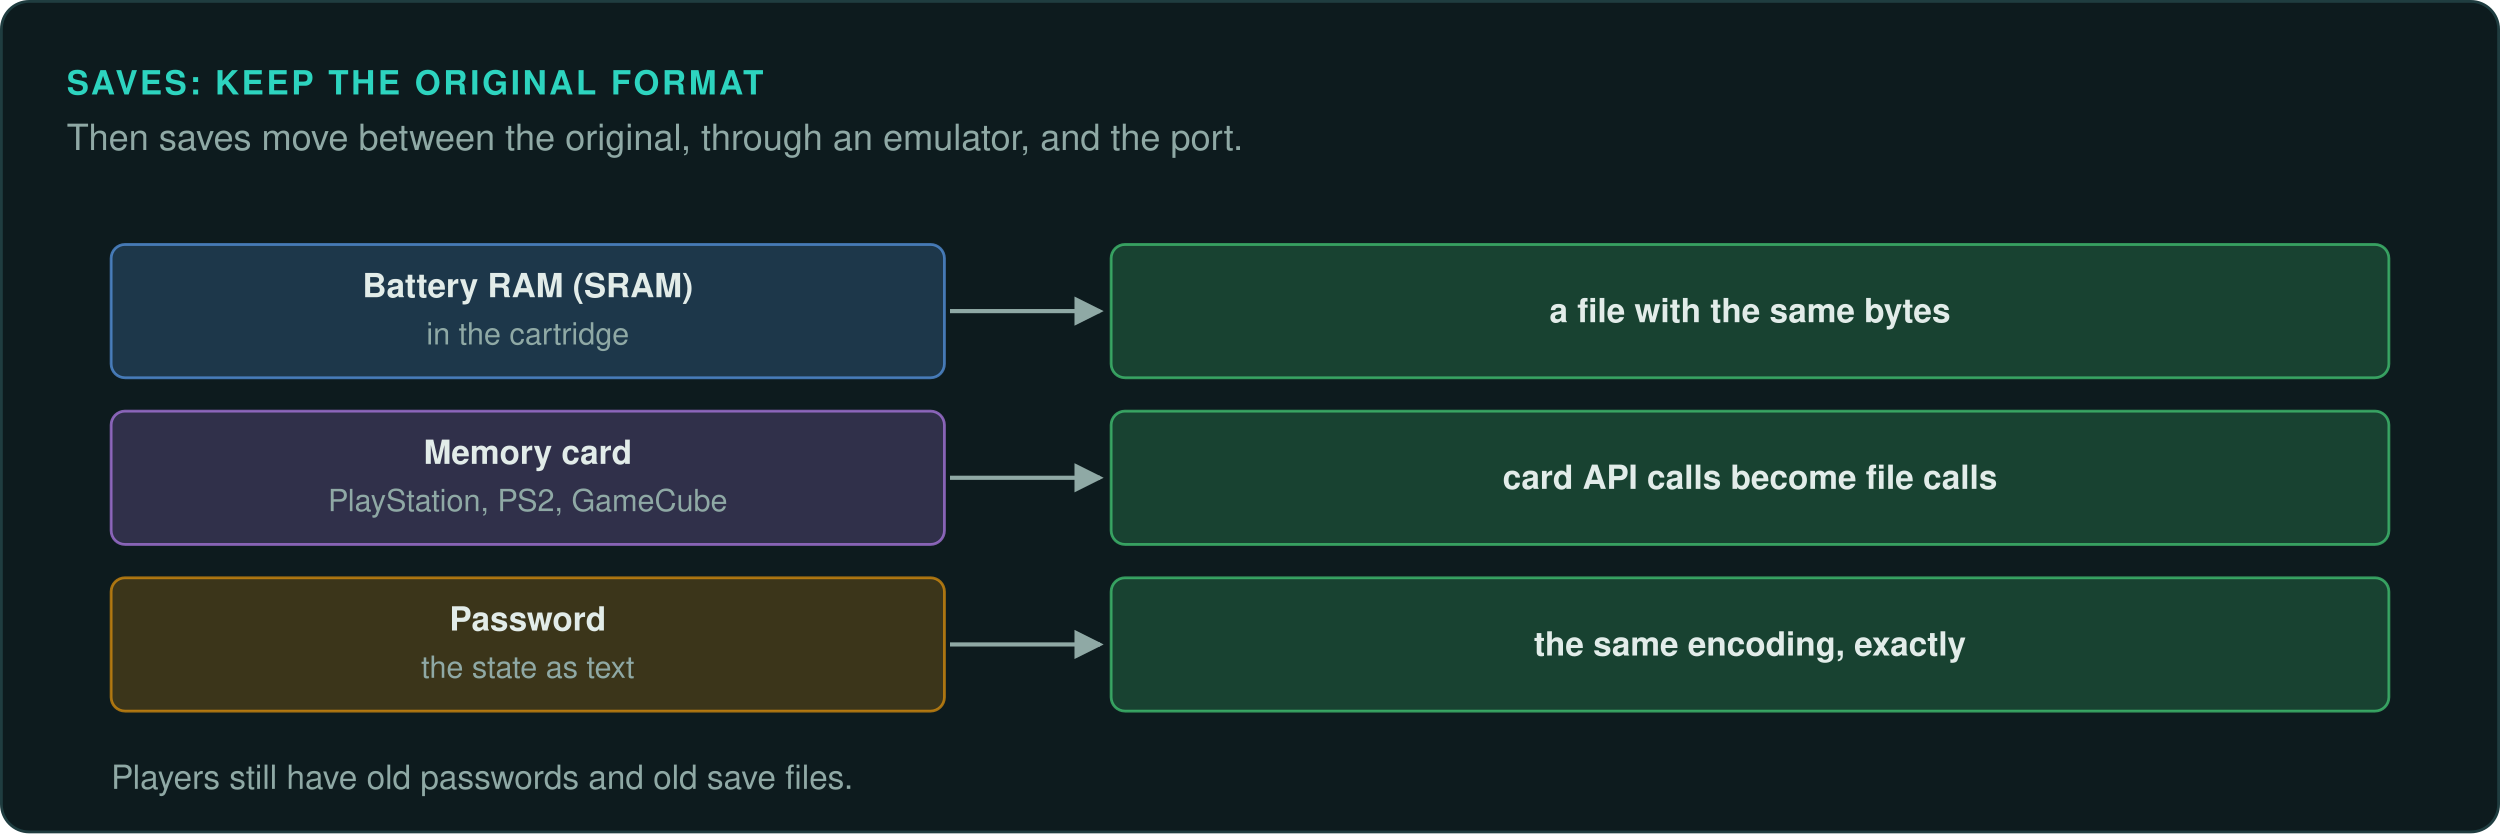
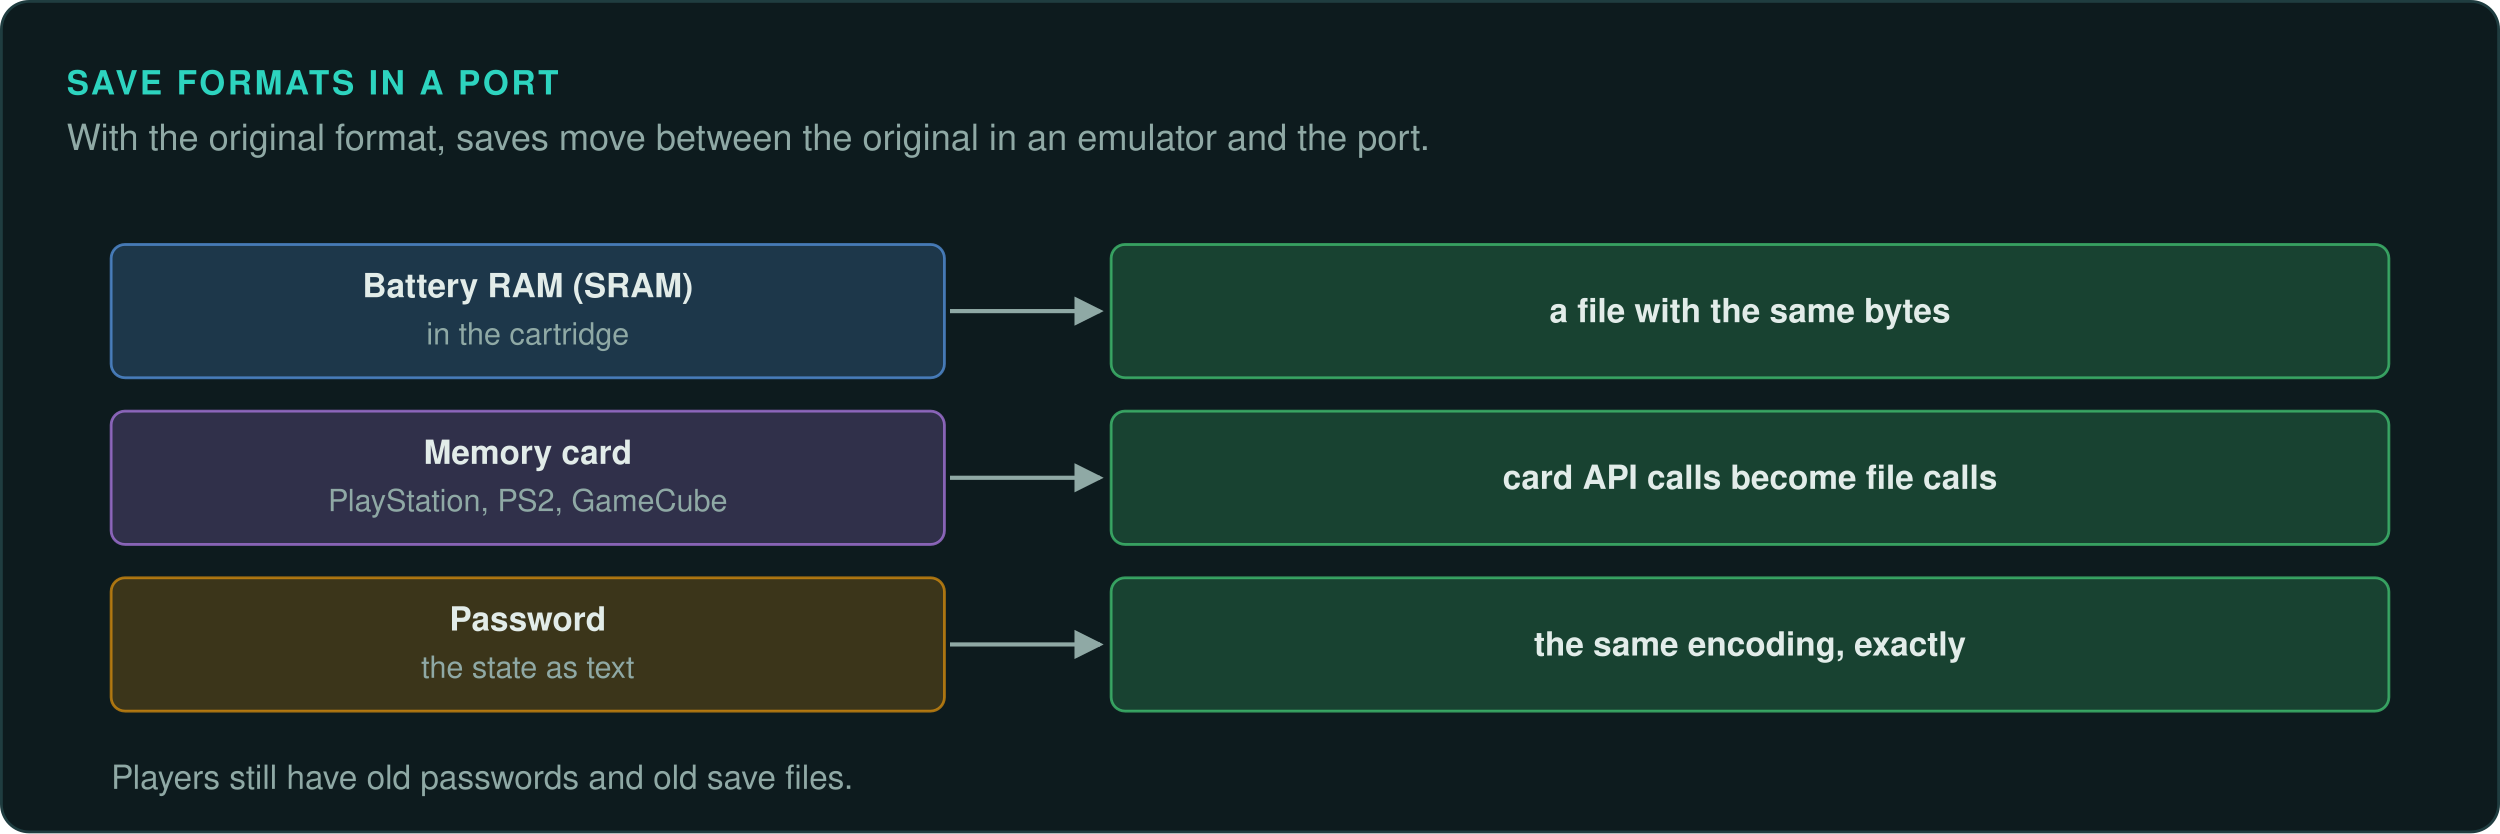
<svg xmlns="http://www.w3.org/2000/svg" width="900" height="300" viewBox="0 0 900 300" role="img" aria-label="Battery RAM, memory cards and passwords, and how a port keeps each format">
  <rect x="0.5" y="0.5" width="899" height="299" rx="10" fill="#0d1b1e" stroke="#1f3d40" />
  <defs>
    <marker id="arrow" viewBox="0 0 8 8" refX="7" refY="4" markerWidth="7" markerHeight="7" orient="auto">
      <path d="M0 0L8 4L0 8z" fill="#8fa9a5" />
    </marker>
  </defs>
-   <text x="24.0" y="34.0" font-family="ui-sans-serif, -apple-system, 'Segoe UI', Helvetica, Arial, sans-serif" font-size="12" font-weight="600" fill="#2dd4bf" text-anchor="start" letter-spacing="0.08em">SAVES: KEEP THE ORIGINAL FORMAT</text>
-   <text x="24.0" y="54.0" font-family="ui-sans-serif, -apple-system, 'Segoe UI', Helvetica, Arial, sans-serif" font-size="13" font-weight="400" fill="#8fa9a5" text-anchor="start">Then saves move between the original, through an emulator, and the port.</text>
+   <text x="24.0" y="34.0" font-family="ui-sans-serif, -apple-system, 'Segoe UI', Helvetica, Arial, sans-serif" font-size="12" font-weight="600" fill="#2dd4bf" text-anchor="start" letter-spacing="0.08em">SAVE FORMATS IN A PORT</text>
+   <text x="24.0" y="54.0" font-family="ui-sans-serif, -apple-system, 'Segoe UI', Helvetica, Arial, sans-serif" font-size="13" font-weight="400" fill="#8fa9a5" text-anchor="start">With the original format, saves move between the original in an emulator and the port.</text>
  <rect x="40.0" y="88.0" width="300.0" height="48.0" rx="5" fill="#60a5fa" stroke="#60a5fa" fill-opacity="0.2" stroke-opacity="0.65" />
  <text x="190.0" y="107.0" font-family="ui-sans-serif, -apple-system, 'Segoe UI', Helvetica, Arial, sans-serif" font-size="12" font-weight="600" fill="#e2ece9" text-anchor="middle">Battery RAM (SRAM)</text>
  <text x="190.0" y="124.0" font-family="ui-sans-serif, -apple-system, 'Segoe UI', Helvetica, Arial, sans-serif" font-size="11" font-weight="400" fill="#8fa9a5" text-anchor="middle">in the cartridge</text>
  <path d="M342.0 112.0L396.0 112.0" stroke="#8fa9a5" stroke-width="1.5" fill="none" marker-end="url(#arrow)" />
  <rect x="400.0" y="88.0" width="460.0" height="48.0" rx="5" fill="#4ade80" stroke="#4ade80" fill-opacity="0.2" stroke-opacity="0.65" />
  <text x="630.0" y="116.0" font-family="ui-sans-serif, -apple-system, 'Segoe UI', Helvetica, Arial, sans-serif" font-size="12" font-weight="600" fill="#e2ece9" text-anchor="middle">a file with the same bytes</text>
  <rect x="40.0" y="148.0" width="300.0" height="48.0" rx="5" fill="#c084fc" stroke="#c084fc" fill-opacity="0.2" stroke-opacity="0.65" />
  <text x="190.0" y="167.0" font-family="ui-sans-serif, -apple-system, 'Segoe UI', Helvetica, Arial, sans-serif" font-size="12" font-weight="600" fill="#e2ece9" text-anchor="middle">Memory card</text>
  <text x="190.0" y="184.0" font-family="ui-sans-serif, -apple-system, 'Segoe UI', Helvetica, Arial, sans-serif" font-size="11" font-weight="400" fill="#8fa9a5" text-anchor="middle">PlayStation, PS2, GameCube</text>
  <path d="M342.0 172.0L396.0 172.0" stroke="#8fa9a5" stroke-width="1.5" fill="none" marker-end="url(#arrow)" />
  <rect x="400.0" y="148.0" width="460.0" height="48.0" rx="5" fill="#4ade80" stroke="#4ade80" fill-opacity="0.2" stroke-opacity="0.65" />
  <text x="630.0" y="176.0" font-family="ui-sans-serif, -apple-system, 'Segoe UI', Helvetica, Arial, sans-serif" font-size="12" font-weight="600" fill="#e2ece9" text-anchor="middle">card API calls become file calls</text>
  <rect x="40.0" y="208.0" width="300.0" height="48.0" rx="5" fill="#f59e0b" stroke="#f59e0b" fill-opacity="0.2" stroke-opacity="0.65" />
  <text x="190.0" y="227.0" font-family="ui-sans-serif, -apple-system, 'Segoe UI', Helvetica, Arial, sans-serif" font-size="12" font-weight="600" fill="#e2ece9" text-anchor="middle">Password</text>
  <text x="190.0" y="244.0" font-family="ui-sans-serif, -apple-system, 'Segoe UI', Helvetica, Arial, sans-serif" font-size="11" font-weight="400" fill="#8fa9a5" text-anchor="middle">the state as text</text>
  <path d="M342.0 232.0L396.0 232.0" stroke="#8fa9a5" stroke-width="1.5" fill="none" marker-end="url(#arrow)" />
  <rect x="400.0" y="208.0" width="460.0" height="48.0" rx="5" fill="#4ade80" stroke="#4ade80" fill-opacity="0.2" stroke-opacity="0.65" />
  <text x="630.0" y="236.0" font-family="ui-sans-serif, -apple-system, 'Segoe UI', Helvetica, Arial, sans-serif" font-size="12" font-weight="600" fill="#e2ece9" text-anchor="middle">the same encoding, exactly</text>
  <text x="40.0" y="284.0" font-family="ui-sans-serif, -apple-system, 'Segoe UI', Helvetica, Arial, sans-serif" font-size="12" font-weight="400" fill="#8fa9a5" text-anchor="start">Players still have old passwords and old save files.</text>
</svg>
